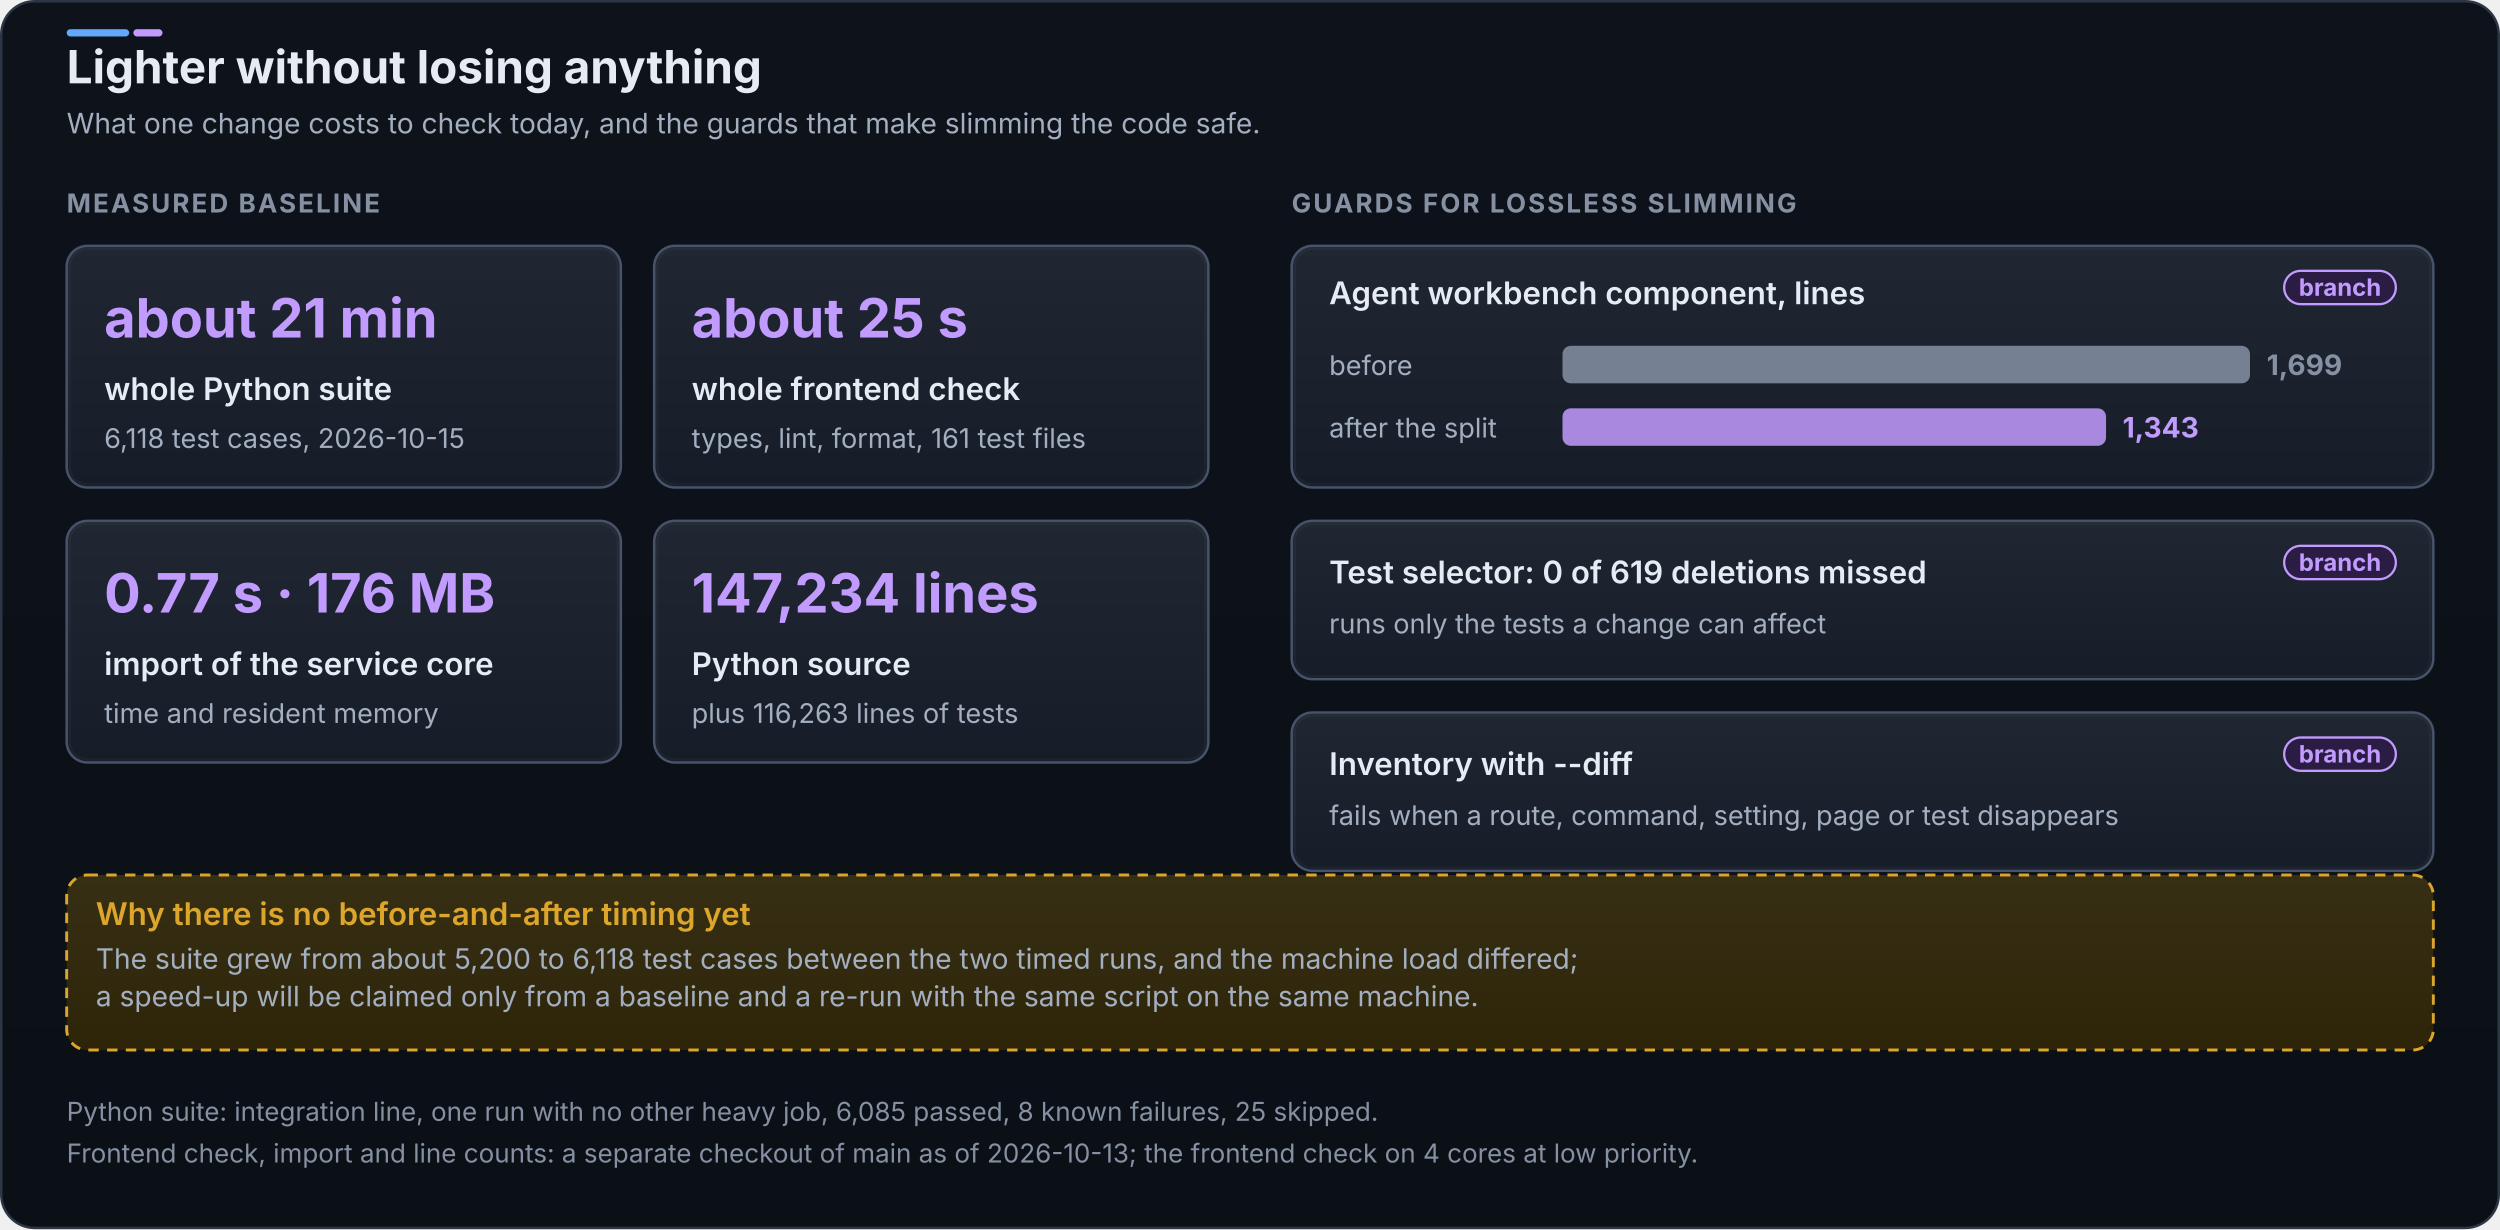
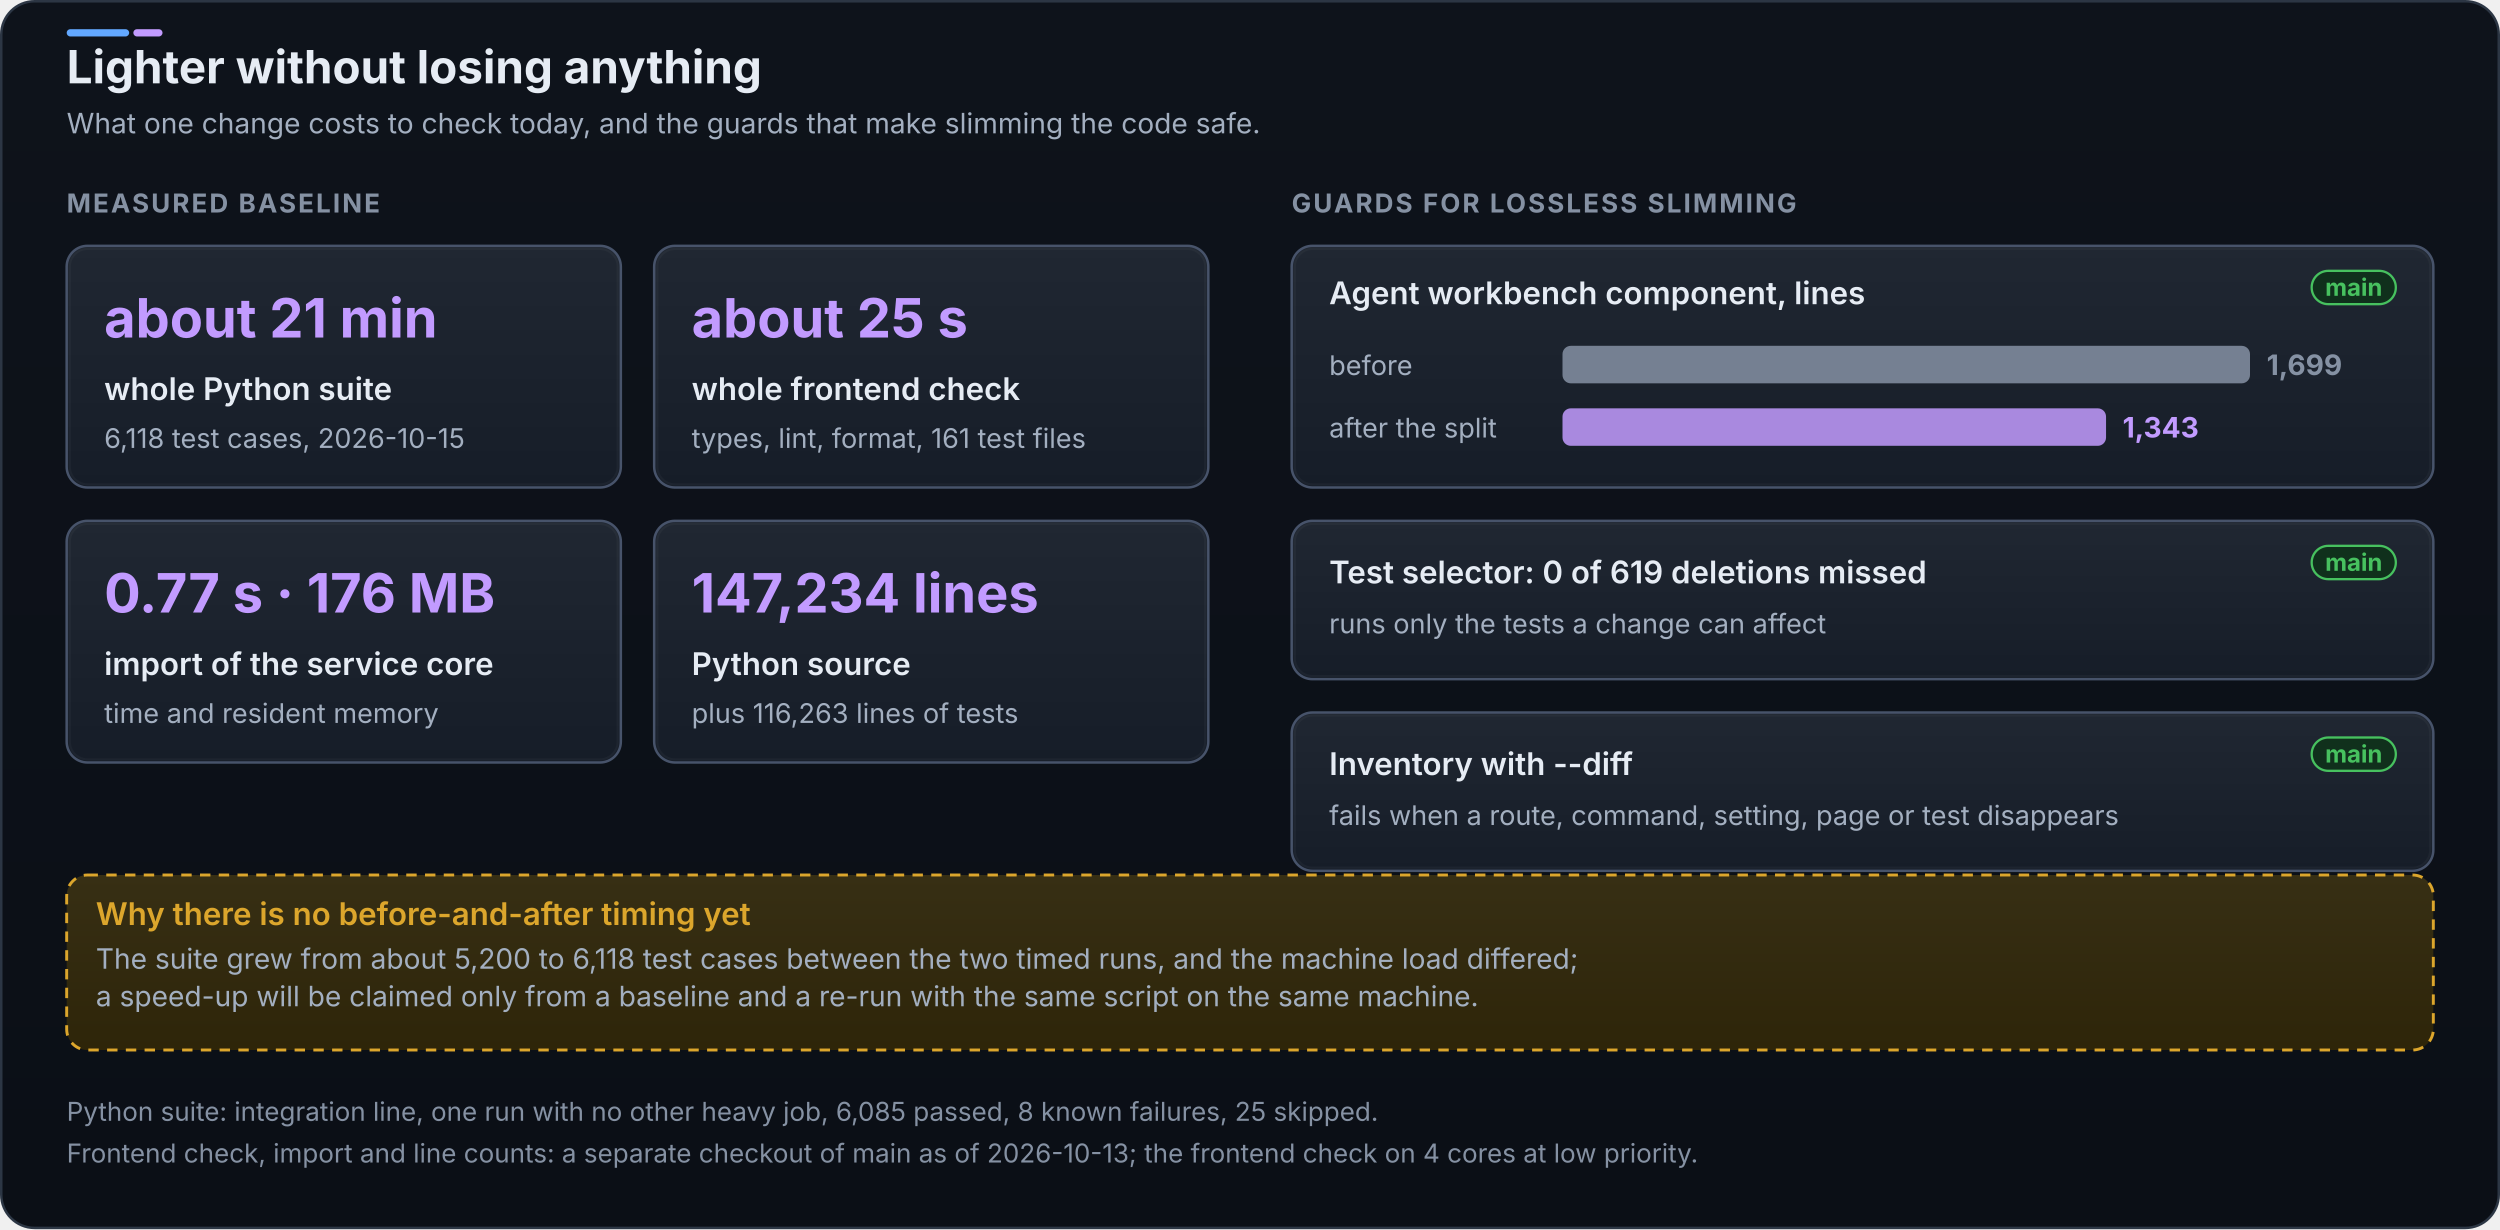
<svg xmlns="http://www.w3.org/2000/svg" viewBox="0 0 1200 590" width="1200" height="590" role="img" aria-labelledby="t d">
  <defs>
    <style>@media (prefers-reduced-motion: reduce) { * { animation: none !important; } }</style>
    <linearGradient id="g_box" x1="0" y1="0" x2="0" y2="1">
      <stop offset="0" stop-color="#202732" />
      <stop offset="1" stop-color="#161d28" />
    </linearGradient>
    <linearGradient id="g_gate" x1="0" y1="0" x2="0" y2="1">
      <stop offset="0" stop-color="#372f14" />
      <stop offset="1" stop-color="#2e2509" />
    </linearGradient>
    <linearGradient id="g_panel" x1="0" y1="0" x2="0" y2="1">
      <stop offset="0" stop-color="#0e131b" />
      <stop offset="1" stop-color="#0b0f16" />
    </linearGradient>
  </defs>
  <rect x="0.6" y="0.6" width="1198.8" height="588.8" rx="16" fill="url(#g_panel)" stroke="#2c3644" stroke-width="1.2" />
  <rect x="32" y="14" width="30" height="3.5" rx="1.75" fill="#62a8ff" />
  <rect x="64" y="14" width="14" height="3.5" rx="1.75" fill="#c29bff" />
  <text x="32" y="40" font-family="Inter, -apple-system, 'Segoe UI', Roboto, 'Noto Sans', Helvetica, Arial, sans-serif" font-size="22" font-weight="700" text-anchor="start" fill="#e6ecf4">Lighter without losing anything</text>
  <text x="32" y="64" font-family="Inter, -apple-system, 'Segoe UI', Roboto, 'Noto Sans', Helvetica, Arial, sans-serif" font-size="13.5" font-weight="400" text-anchor="start" fill="#a3afc0">What one change costs to check today, and the guards that make slimming the code safe.</text>
  <text x="32" y="102" font-family="Inter, -apple-system, 'Segoe UI', Roboto, 'Noto Sans', Helvetica, Arial, sans-serif" font-size="12.5" font-weight="700" text-anchor="start" fill="#8591a3" letter-spacing="0.08em">MEASURED BASELINE</text>
  <rect x="32" y="118" width="266" height="116" rx="10" fill="url(#g_box)" stroke="#47536a" stroke-width="1.2" />
  <rect x="33.5" y="119.5" width="263" height="113" rx="8.5" fill="none" stroke="#ffffff" stroke-opacity="0.035" stroke-width="1" />
  <text x="50" y="162" font-family="Inter, -apple-system, 'Segoe UI', Roboto, 'Noto Sans', Helvetica, Arial, sans-serif" font-size="26" font-weight="700" text-anchor="start" fill="#c29bff">about 21 min</text>
  <text x="50" y="192" font-family="Inter, -apple-system, 'Segoe UI', Roboto, 'Noto Sans', Helvetica, Arial, sans-serif" font-size="15" font-weight="600" text-anchor="start" fill="#e6ecf4">whole Python suite</text>
  <text x="50" y="215" font-family="Inter, -apple-system, 'Segoe UI', Roboto, 'Noto Sans', Helvetica, Arial, sans-serif" font-size="13" font-weight="400" text-anchor="start" fill="#a3afc0">6,118 test cases, 2026-10-15</text>
  <rect x="314" y="118" width="266" height="116" rx="10" fill="url(#g_box)" stroke="#47536a" stroke-width="1.2" />
  <rect x="315.5" y="119.5" width="263" height="113" rx="8.5" fill="none" stroke="#ffffff" stroke-opacity="0.035" stroke-width="1" />
  <text x="332" y="162" font-family="Inter, -apple-system, 'Segoe UI', Roboto, 'Noto Sans', Helvetica, Arial, sans-serif" font-size="26" font-weight="700" text-anchor="start" fill="#c29bff">about 25 s</text>
  <text x="332" y="192" font-family="Inter, -apple-system, 'Segoe UI', Roboto, 'Noto Sans', Helvetica, Arial, sans-serif" font-size="15" font-weight="600" text-anchor="start" fill="#e6ecf4">whole frontend check</text>
  <text x="332" y="215" font-family="Inter, -apple-system, 'Segoe UI', Roboto, 'Noto Sans', Helvetica, Arial, sans-serif" font-size="13" font-weight="400" text-anchor="start" fill="#a3afc0">types, lint, format, 161 test files</text>
  <rect x="32" y="250" width="266" height="116" rx="10" fill="url(#g_box)" stroke="#47536a" stroke-width="1.2" />
  <rect x="33.5" y="251.5" width="263" height="113" rx="8.5" fill="none" stroke="#ffffff" stroke-opacity="0.035" stroke-width="1" />
  <text x="50" y="294" font-family="Inter, -apple-system, 'Segoe UI', Roboto, 'Noto Sans', Helvetica, Arial, sans-serif" font-size="26" font-weight="700" text-anchor="start" fill="#c29bff">0.77 s · 176 MB</text>
  <text x="50" y="324" font-family="Inter, -apple-system, 'Segoe UI', Roboto, 'Noto Sans', Helvetica, Arial, sans-serif" font-size="15" font-weight="600" text-anchor="start" fill="#e6ecf4">import of the service core</text>
  <text x="50" y="347" font-family="Inter, -apple-system, 'Segoe UI', Roboto, 'Noto Sans', Helvetica, Arial, sans-serif" font-size="13" font-weight="400" text-anchor="start" fill="#a3afc0">time and resident memory</text>
  <rect x="314" y="250" width="266" height="116" rx="10" fill="url(#g_box)" stroke="#47536a" stroke-width="1.2" />
  <rect x="315.5" y="251.5" width="263" height="113" rx="8.5" fill="none" stroke="#ffffff" stroke-opacity="0.035" stroke-width="1" />
  <text x="332" y="294" font-family="Inter, -apple-system, 'Segoe UI', Roboto, 'Noto Sans', Helvetica, Arial, sans-serif" font-size="26" font-weight="700" text-anchor="start" fill="#c29bff">147,234 lines</text>
  <text x="332" y="324" font-family="Inter, -apple-system, 'Segoe UI', Roboto, 'Noto Sans', Helvetica, Arial, sans-serif" font-size="15" font-weight="600" text-anchor="start" fill="#e6ecf4">Python source</text>
  <text x="332" y="347" font-family="Inter, -apple-system, 'Segoe UI', Roboto, 'Noto Sans', Helvetica, Arial, sans-serif" font-size="13" font-weight="400" text-anchor="start" fill="#a3afc0">plus 116,263 lines of tests</text>
  <text x="620" y="102" font-family="Inter, -apple-system, 'Segoe UI', Roboto, 'Noto Sans', Helvetica, Arial, sans-serif" font-size="12.5" font-weight="700" text-anchor="start" fill="#8591a3" letter-spacing="0.08em">GUARDS FOR LOSSLESS SLIMMING</text>
  <rect x="620" y="118" width="548" height="116" rx="10" fill="url(#g_box)" stroke="#47536a" stroke-width="1.2" />
  <rect x="621.5" y="119.5" width="545" height="113" rx="8.5" fill="none" stroke="#ffffff" stroke-opacity="0.035" stroke-width="1" />
  <text x="638" y="146" font-family="Inter, -apple-system, 'Segoe UI', Roboto, 'Noto Sans', Helvetica, Arial, sans-serif" font-size="15" font-weight="600" text-anchor="start" fill="#e6ecf4">Agent workbench component, lines</text>
-   <rect x="1096.4" y="130" width="53.6" height="16" rx="8" fill="#2a1c42" stroke="#c29bff" stroke-width="1.1" />
-   <text x="1123.2" y="142" font-family="Inter, -apple-system, 'Segoe UI', Roboto, 'Noto Sans', Helvetica, Arial, sans-serif" font-size="11.5" font-weight="700" text-anchor="middle" fill="#c29bff">branch</text>
+   <rect x="1109.6" y="130" width="40.4" height="16" rx="8" fill="#10301c" stroke="#47c15f" stroke-width="1.1" />
+   <text x="1129.8" y="142" font-family="Inter, -apple-system, 'Segoe UI', Roboto, 'Noto Sans', Helvetica, Arial, sans-serif" font-size="11.5" font-weight="700" text-anchor="middle" fill="#47c15f">main</text>
  <text x="638" y="180" font-family="Inter, -apple-system, 'Segoe UI', Roboto, 'Noto Sans', Helvetica, Arial, sans-serif" font-size="13" font-weight="400" text-anchor="start" fill="#a3afc0">before</text>
  <rect x="750" y="166" width="330.0" height="18" rx="4" fill="#8591a3" fill-opacity="0.85" />
  <text x="1088.0" y="180" font-family="Inter, -apple-system, 'Segoe UI', Roboto, 'Noto Sans', Helvetica, Arial, sans-serif" font-size="13.5" font-weight="700" text-anchor="start" fill="#8591a3">1,699</text>
  <text x="638" y="210" font-family="Inter, -apple-system, 'Segoe UI', Roboto, 'Noto Sans', Helvetica, Arial, sans-serif" font-size="13" font-weight="400" text-anchor="start" fill="#a3afc0">after the split</text>
  <rect x="750" y="196" width="260.9" height="18" rx="4" fill="#c29bff" fill-opacity="0.85" />
  <text x="1018.853" y="210" font-family="Inter, -apple-system, 'Segoe UI', Roboto, 'Noto Sans', Helvetica, Arial, sans-serif" font-size="13.5" font-weight="700" text-anchor="start" fill="#c29bff">1,343</text>
  <rect x="620" y="250" width="548" height="76" rx="10" fill="url(#g_box)" stroke="#47536a" stroke-width="1.2" />
  <rect x="621.5" y="251.5" width="545" height="73" rx="8.5" fill="none" stroke="#ffffff" stroke-opacity="0.035" stroke-width="1" />
  <text x="638" y="280" font-family="Inter, -apple-system, 'Segoe UI', Roboto, 'Noto Sans', Helvetica, Arial, sans-serif" font-size="15" font-weight="600" text-anchor="start" fill="#e6ecf4">Test selector: 0 of 619 deletions missed</text>
  <text x="638" y="304" font-family="Inter, -apple-system, 'Segoe UI', Roboto, 'Noto Sans', Helvetica, Arial, sans-serif" font-size="13" font-weight="400" text-anchor="start" fill="#a3afc0">runs only the tests a change can affect</text>
-   <rect x="1096.4" y="262" width="53.6" height="16" rx="8" fill="#2a1c42" stroke="#c29bff" stroke-width="1.1" />
-   <text x="1123.2" y="274" font-family="Inter, -apple-system, 'Segoe UI', Roboto, 'Noto Sans', Helvetica, Arial, sans-serif" font-size="11.5" font-weight="700" text-anchor="middle" fill="#c29bff">branch</text>
+   <rect x="1109.6" y="262" width="40.4" height="16" rx="8" fill="#10301c" stroke="#47c15f" stroke-width="1.1" />
+   <text x="1129.8" y="274" font-family="Inter, -apple-system, 'Segoe UI', Roboto, 'Noto Sans', Helvetica, Arial, sans-serif" font-size="11.5" font-weight="700" text-anchor="middle" fill="#47c15f">main</text>
  <rect x="620" y="342" width="548" height="76" rx="10" fill="url(#g_box)" stroke="#47536a" stroke-width="1.2" />
  <rect x="621.5" y="343.5" width="545" height="73" rx="8.5" fill="none" stroke="#ffffff" stroke-opacity="0.035" stroke-width="1" />
  <text x="638" y="372" font-family="Inter, -apple-system, 'Segoe UI', Roboto, 'Noto Sans', Helvetica, Arial, sans-serif" font-size="15" font-weight="600" text-anchor="start" fill="#e6ecf4">Inventory with --diff</text>
  <text x="638" y="396" font-family="Inter, -apple-system, 'Segoe UI', Roboto, 'Noto Sans', Helvetica, Arial, sans-serif" font-size="13" font-weight="400" text-anchor="start" fill="#a3afc0">fails when a route, command, setting, page or test disappears</text>
-   <rect x="1096.4" y="354" width="53.6" height="16" rx="8" fill="#2a1c42" stroke="#c29bff" stroke-width="1.1" />
-   <text x="1123.2" y="366" font-family="Inter, -apple-system, 'Segoe UI', Roboto, 'Noto Sans', Helvetica, Arial, sans-serif" font-size="11.5" font-weight="700" text-anchor="middle" fill="#c29bff">branch</text>
+   <rect x="1109.6" y="354" width="40.4" height="16" rx="8" fill="#10301c" stroke="#47c15f" stroke-width="1.1" />
+   <text x="1129.8" y="366" font-family="Inter, -apple-system, 'Segoe UI', Roboto, 'Noto Sans', Helvetica, Arial, sans-serif" font-size="11.5" font-weight="700" text-anchor="middle" fill="#47c15f">main</text>
  <rect x="32" y="420" width="1136" height="84" rx="10" fill="url(#g_gate)" stroke="#dca62c" stroke-width="1.4" stroke-dasharray="5 4" />
  <text x="46" y="444" font-family="Inter, -apple-system, 'Segoe UI', Roboto, 'Noto Sans', Helvetica, Arial, sans-serif" font-size="15" font-weight="600" text-anchor="start" fill="#dca62c">Why there is no before-and-after timing yet</text>
  <text x="46" y="465" font-family="Inter, -apple-system, 'Segoe UI', Roboto, 'Noto Sans', Helvetica, Arial, sans-serif" font-size="13.5" font-weight="400" text-anchor="start" fill="#a3afc0">The suite grew from about 5,200 to 6,118 test cases between the two timed runs, and the machine load differed;</text>
  <text x="46" y="483" font-family="Inter, -apple-system, 'Segoe UI', Roboto, 'Noto Sans', Helvetica, Arial, sans-serif" font-size="13.5" font-weight="400" text-anchor="start" fill="#a3afc0">a speed-up will be claimed only from a baseline and a re-run with the same script on the same machine.</text>
  <text x="32" y="538" font-family="Inter, -apple-system, 'Segoe UI', Roboto, 'Noto Sans', Helvetica, Arial, sans-serif" font-size="12.5" font-weight="400" text-anchor="start" fill="#8591a3">Python suite: integration line, one run with no other heavy job, 6,085 passed, 8 known failures, 25 skipped.</text>
  <text x="32" y="558" font-family="Inter, -apple-system, 'Segoe UI', Roboto, 'Noto Sans', Helvetica, Arial, sans-serif" font-size="12.5" font-weight="400" text-anchor="start" fill="#8591a3">Frontend check, import and line counts: a separate checkout of main as of 2026-10-13; the frontend check on 4 cores at low priority.</text>
</svg>
